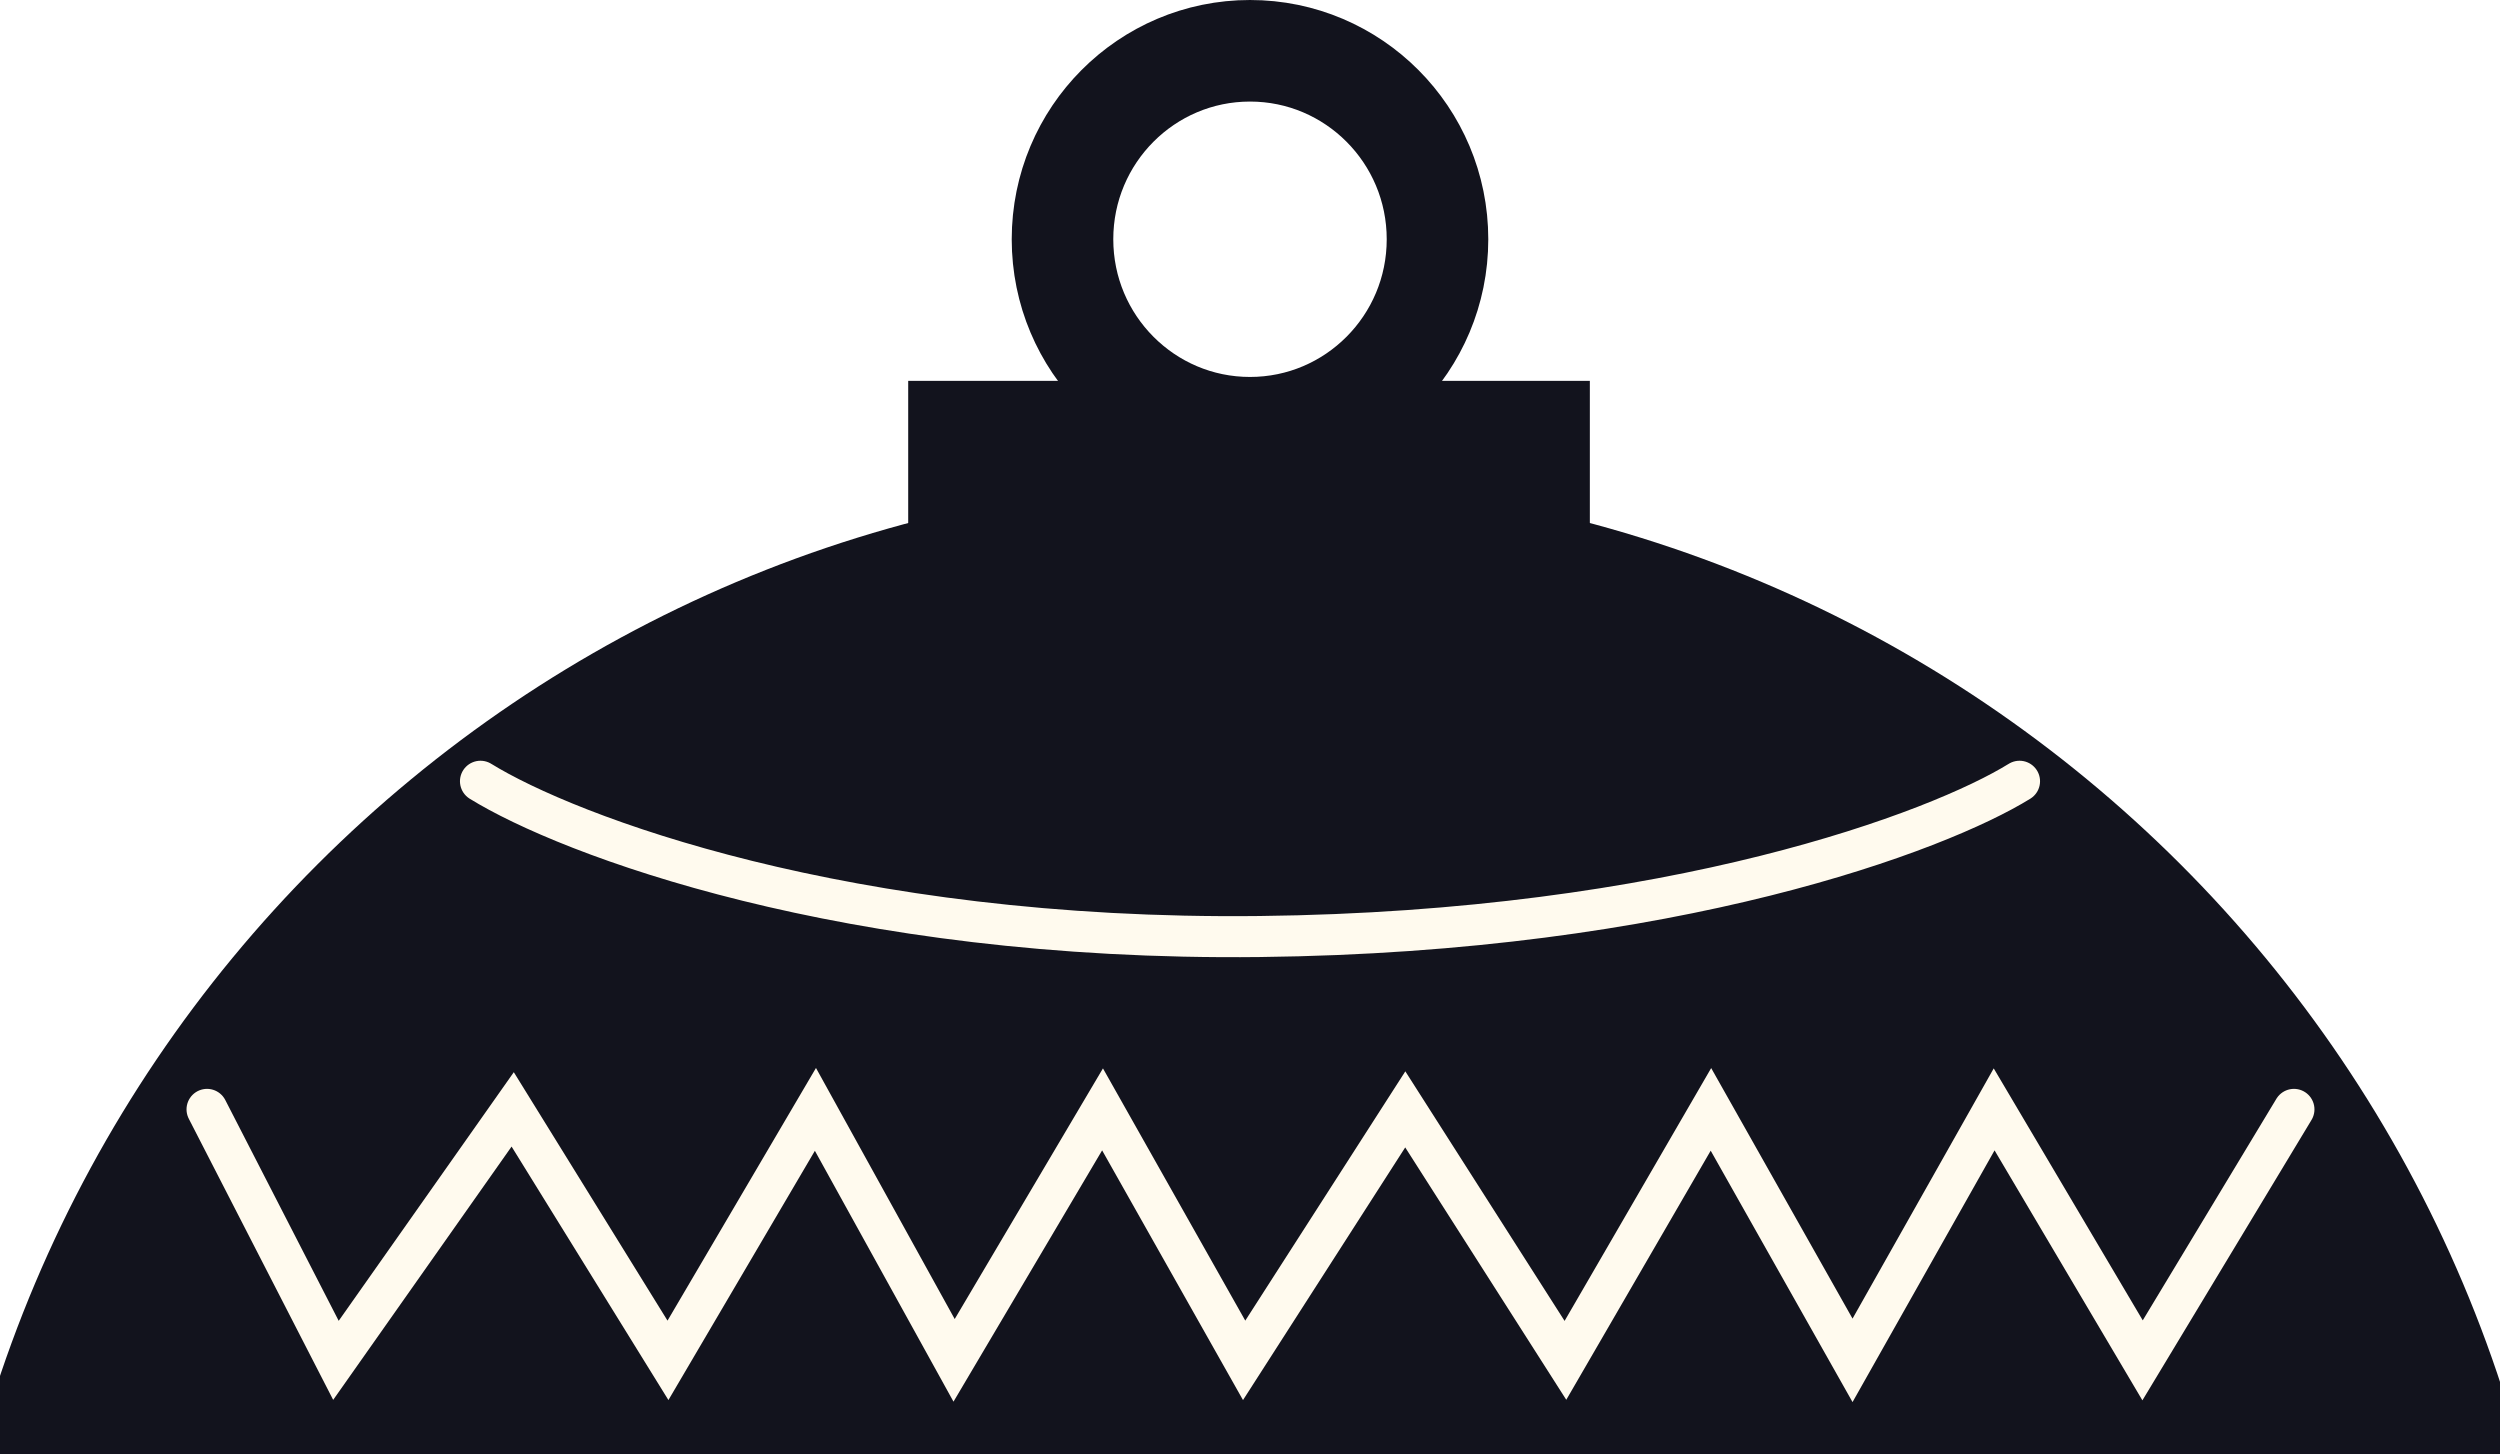
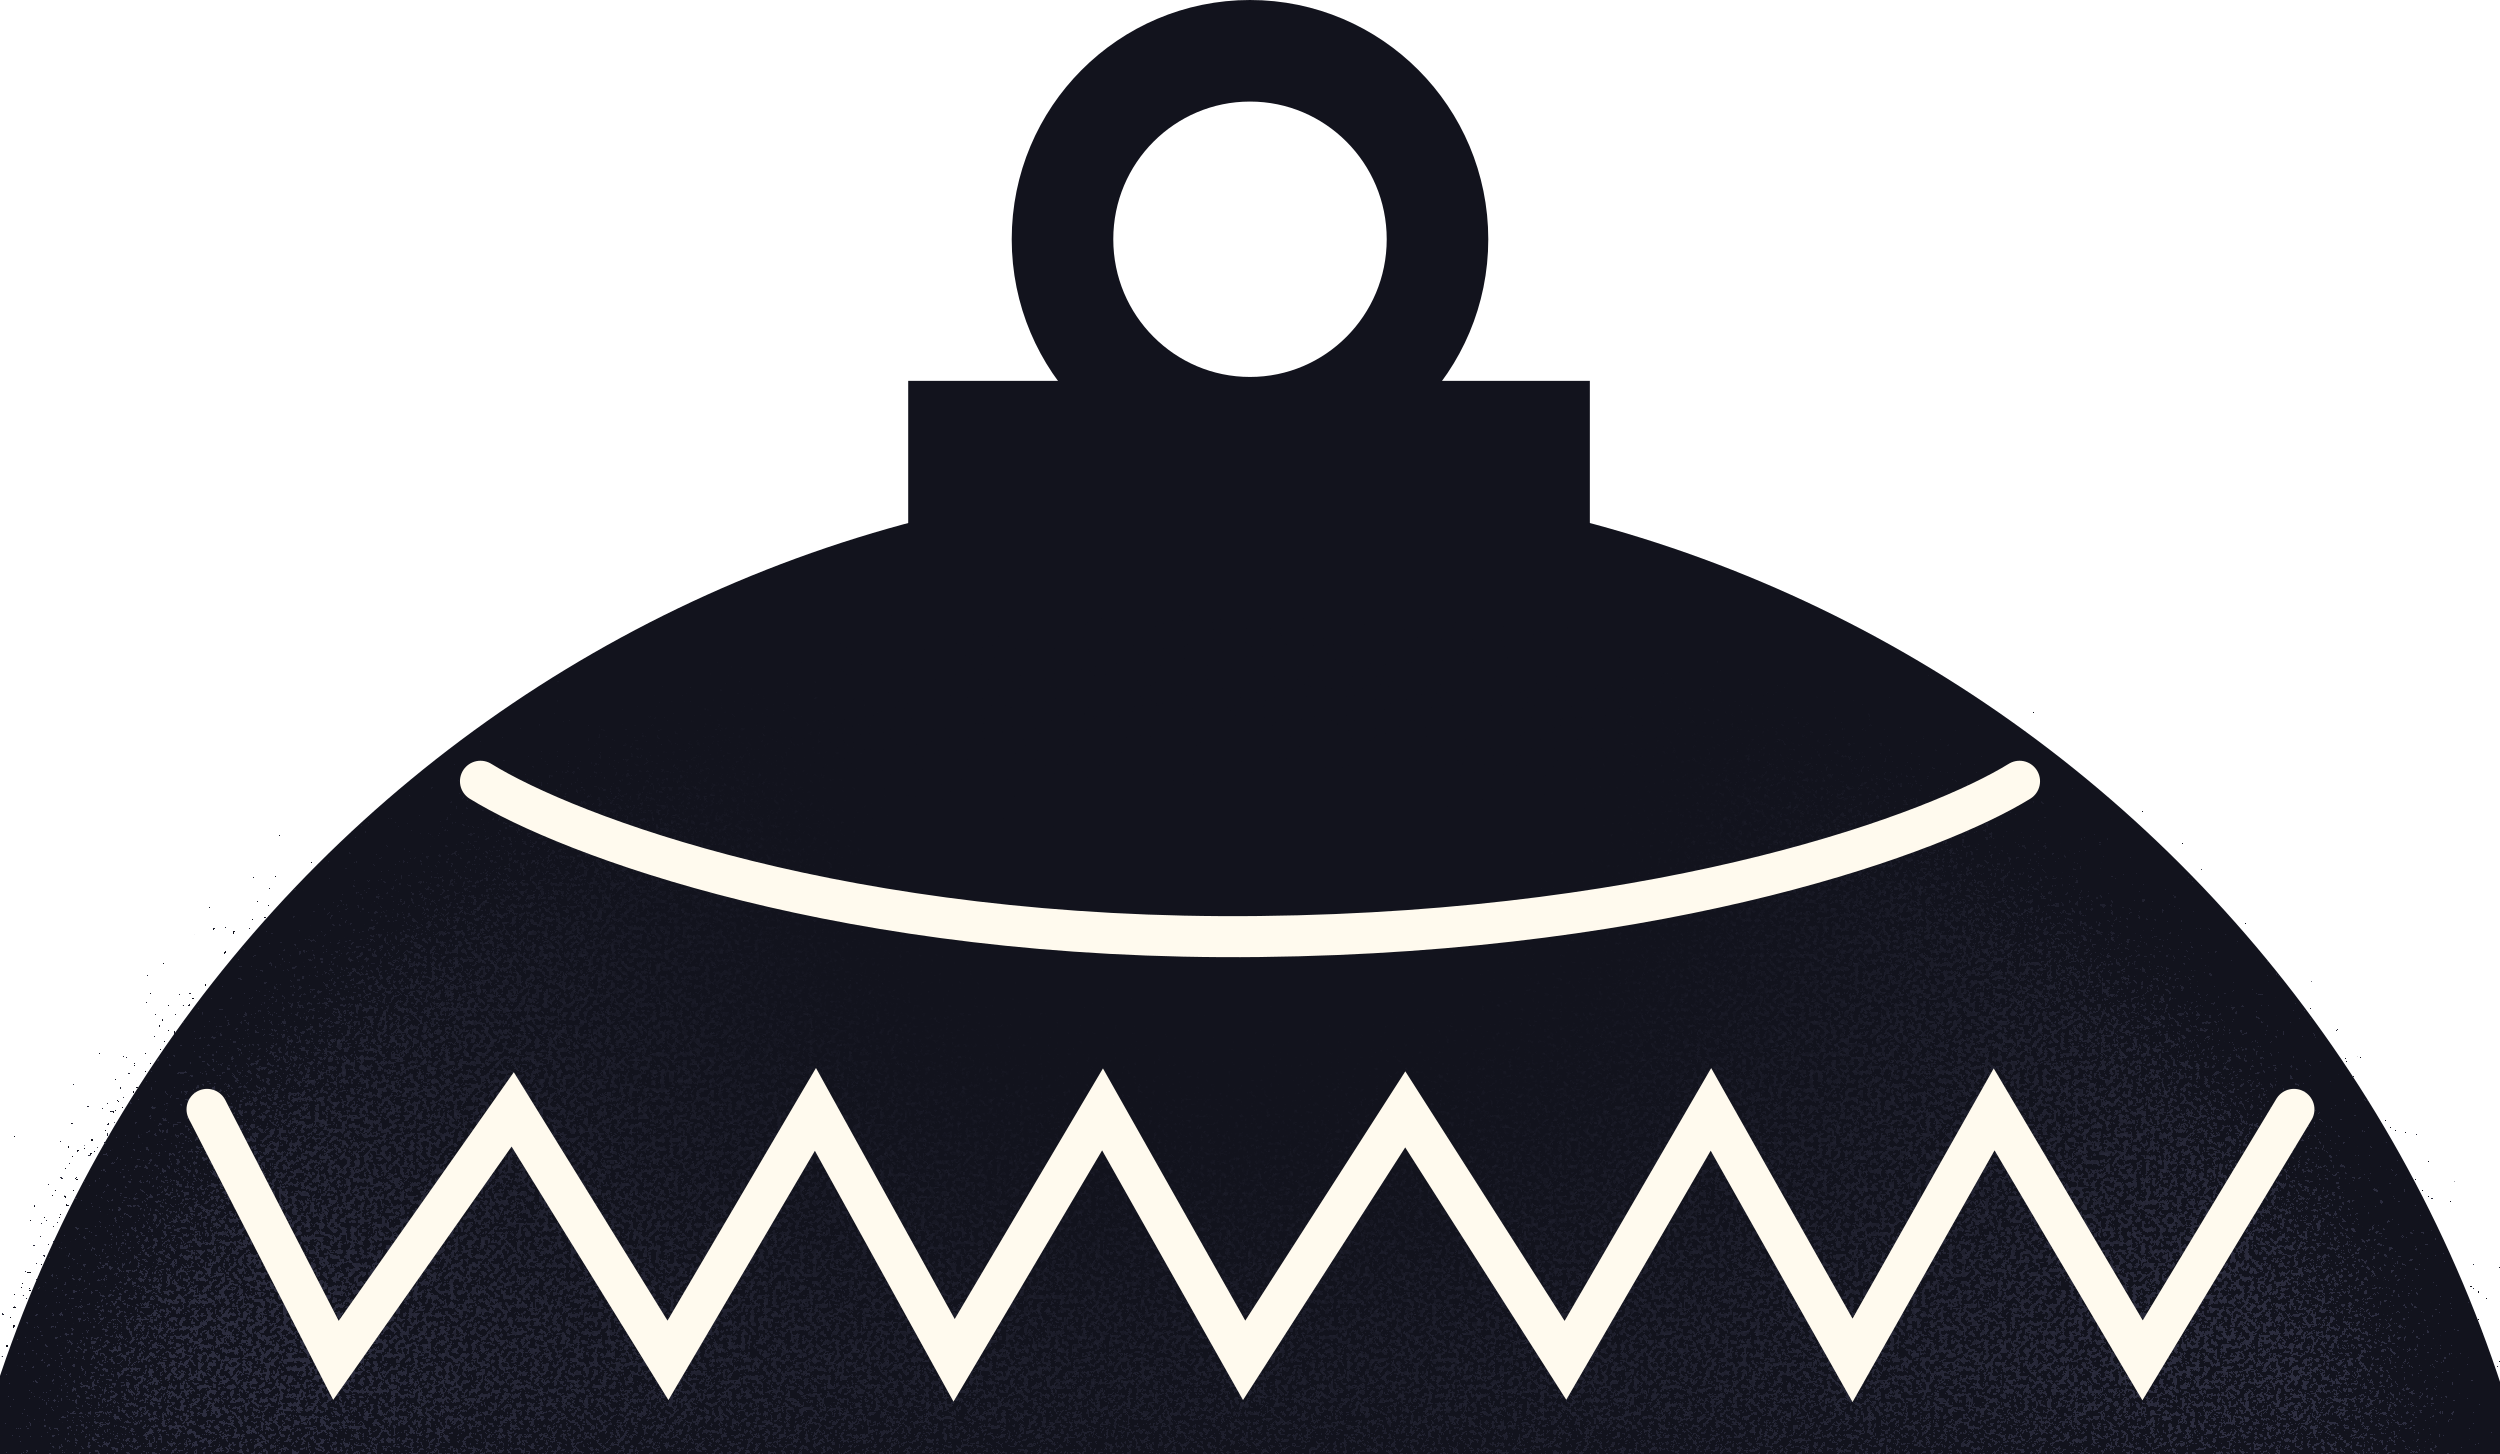
<svg xmlns="http://www.w3.org/2000/svg" width="1280" height="744" viewBox="0 0 1280 744" fill="none">
  <circle cx="639.5" cy="919.5" r="674.5" fill="#12131D" />
+   <g filter="url(#filter0_gn_161_670)">
+     <ellipse cx="635" cy="801" rx="593" ry="450" fill="url(#paint0_radial_161_670)" />
+   </g>
  <path d="M246 400C290.5 427.5 432.6 481.9 645 479.5C857.4 477.1 992.833 425.5 1034 400" stroke="#FFFAEE" stroke-width="21" stroke-linecap="round" />
  <path d="M106 568L172 696.5L262.5 568L342 696.5L417.5 568L488.5 696.5L564.5 568L637 696.5L719.5 568L801.5 696.5L876 568L948.5 696.5L1021 568L1097 696.5L1174.5 568" stroke="#FFFAEE" stroke-width="21" stroke-linecap="round" />
  <path d="M640 26C692.919 26 736 69.104 736 122.5C736 175.896 692.919 219 640 219C587.081 219 544 175.896 544 122.5C544 69.104 587.081 26 640 26Z" stroke="#12131D" stroke-width="52" />
  <rect x="465" y="195" width="349" height="120" fill="#12131D" />
+   <defs>
+     <filter id="filter0_gn_161_670" x="-58" y="251" width="1386" height="1100" filterUnits="userSpaceOnUse" color-interpolation-filters="sRGB">
+       <feFlood flood-opacity="0" result="BackgroundImageFix" />
+       <feBlend mode="normal" in="SourceGraphic" in2="BackgroundImageFix" result="shape" />
+       <feTurbulence type="fractalNoise" baseFrequency="0.5 0.5" numOctaves="3" seed="7370" />
+       <feDisplacementMap in="shape" scale="200" xChannelSelector="R" yChannelSelector="G" result="displacedImage" width="100%" height="100%" />
+       <feMerge result="effect1_texture_161_670">
+         <feMergeNode in="displacedImage" />
+       </feMerge>
+       <feTurbulence type="fractalNoise" baseFrequency="0.435 0.435" stitchTiles="stitch" numOctaves="3" result="noise" seed="1" />
+       <feColorMatrix in="noise" type="luminanceToAlpha" result="alphaNoise" />
+       <feComponentTransfer in="alphaNoise" result="coloredNoise1">
+         <feFuncA type="discrete" tableValues="1 1 1 1 1 1 1 1 1 1 1 1 1 1 1 1 1 1 1 1 1 1 1 1 1 1 1 1 1 1 1 1 1 1 1 1 1 1 1 1 1 1 1 1 1 1 1 1 1 1 1 0 0 0 0 0 0 0 0 0 0 0 0 0 0 0 0 0 0 0 0 0 0 0 0 0 0 0 0 0 0 0 0 0 0 0 0 0 0 0 0 0 0 0 0 0 0 0 0 0 " />
+       </feComponentTransfer>
+       <feComposite operator="in" in2="effect1_texture_161_670" in="coloredNoise1" result="noise1Clipped" />
+       <feFlood flood-color="#12131D" result="color1Flood" />
+       <feComposite operator="in" in2="noise1Clipped" in="color1Flood" result="color1" />
+       <feMerge result="effect2_noise_161_670">
+         <feMergeNode in="effect1_texture_161_670" />
+         <feMergeNode in="color1" />
+       </feMerge>
+     </filter>
+     <radialGradient id="paint0_radial_161_670" cx="0" cy="0" r="1" gradientUnits="userSpaceOnUse" gradientTransform="translate(635 405) rotate(90) scale(495.5 652.959)">
+       <stop offset="0.351" stop-color="#12131D" />
+       <stop offset="1" stop-color="#2D2E40" />
+     </radialGradient>
+   </defs>
</svg>
